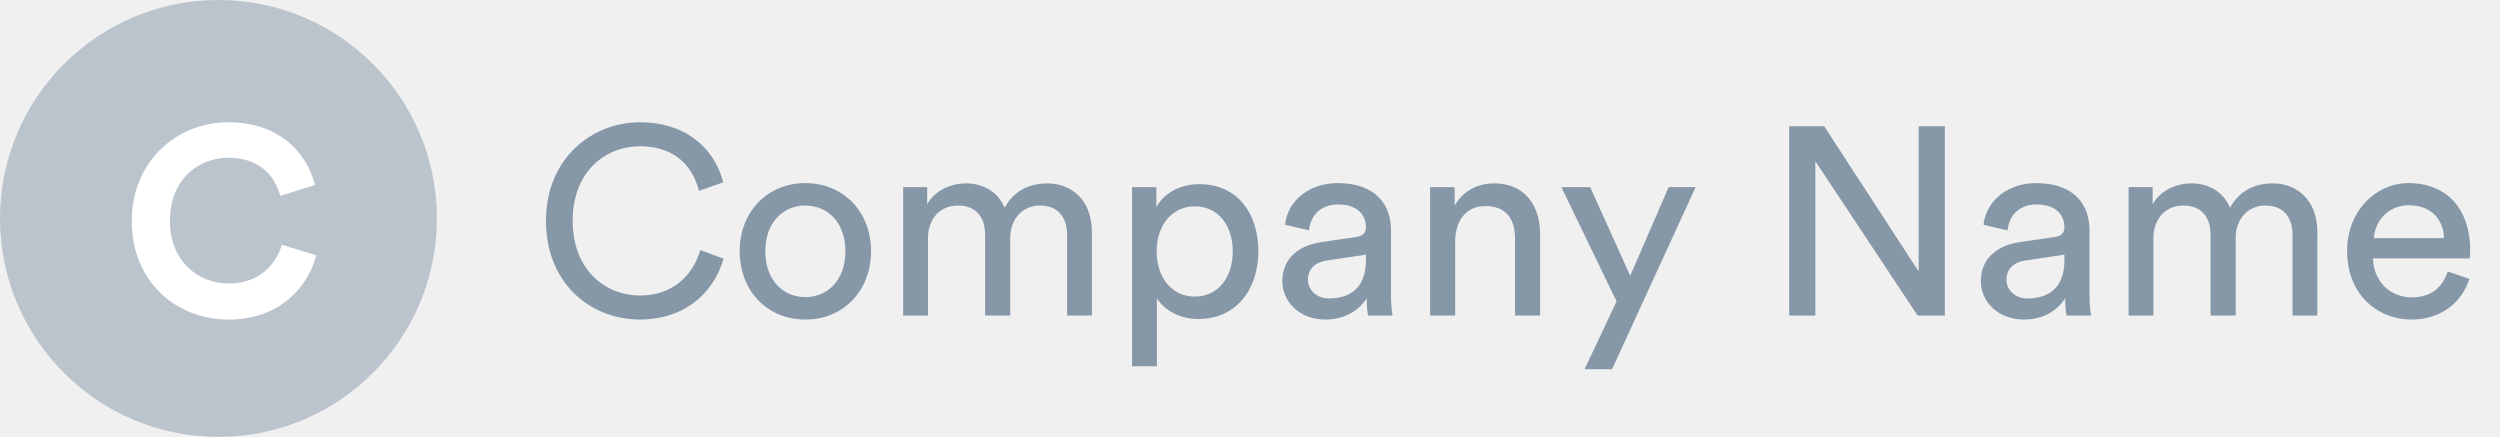
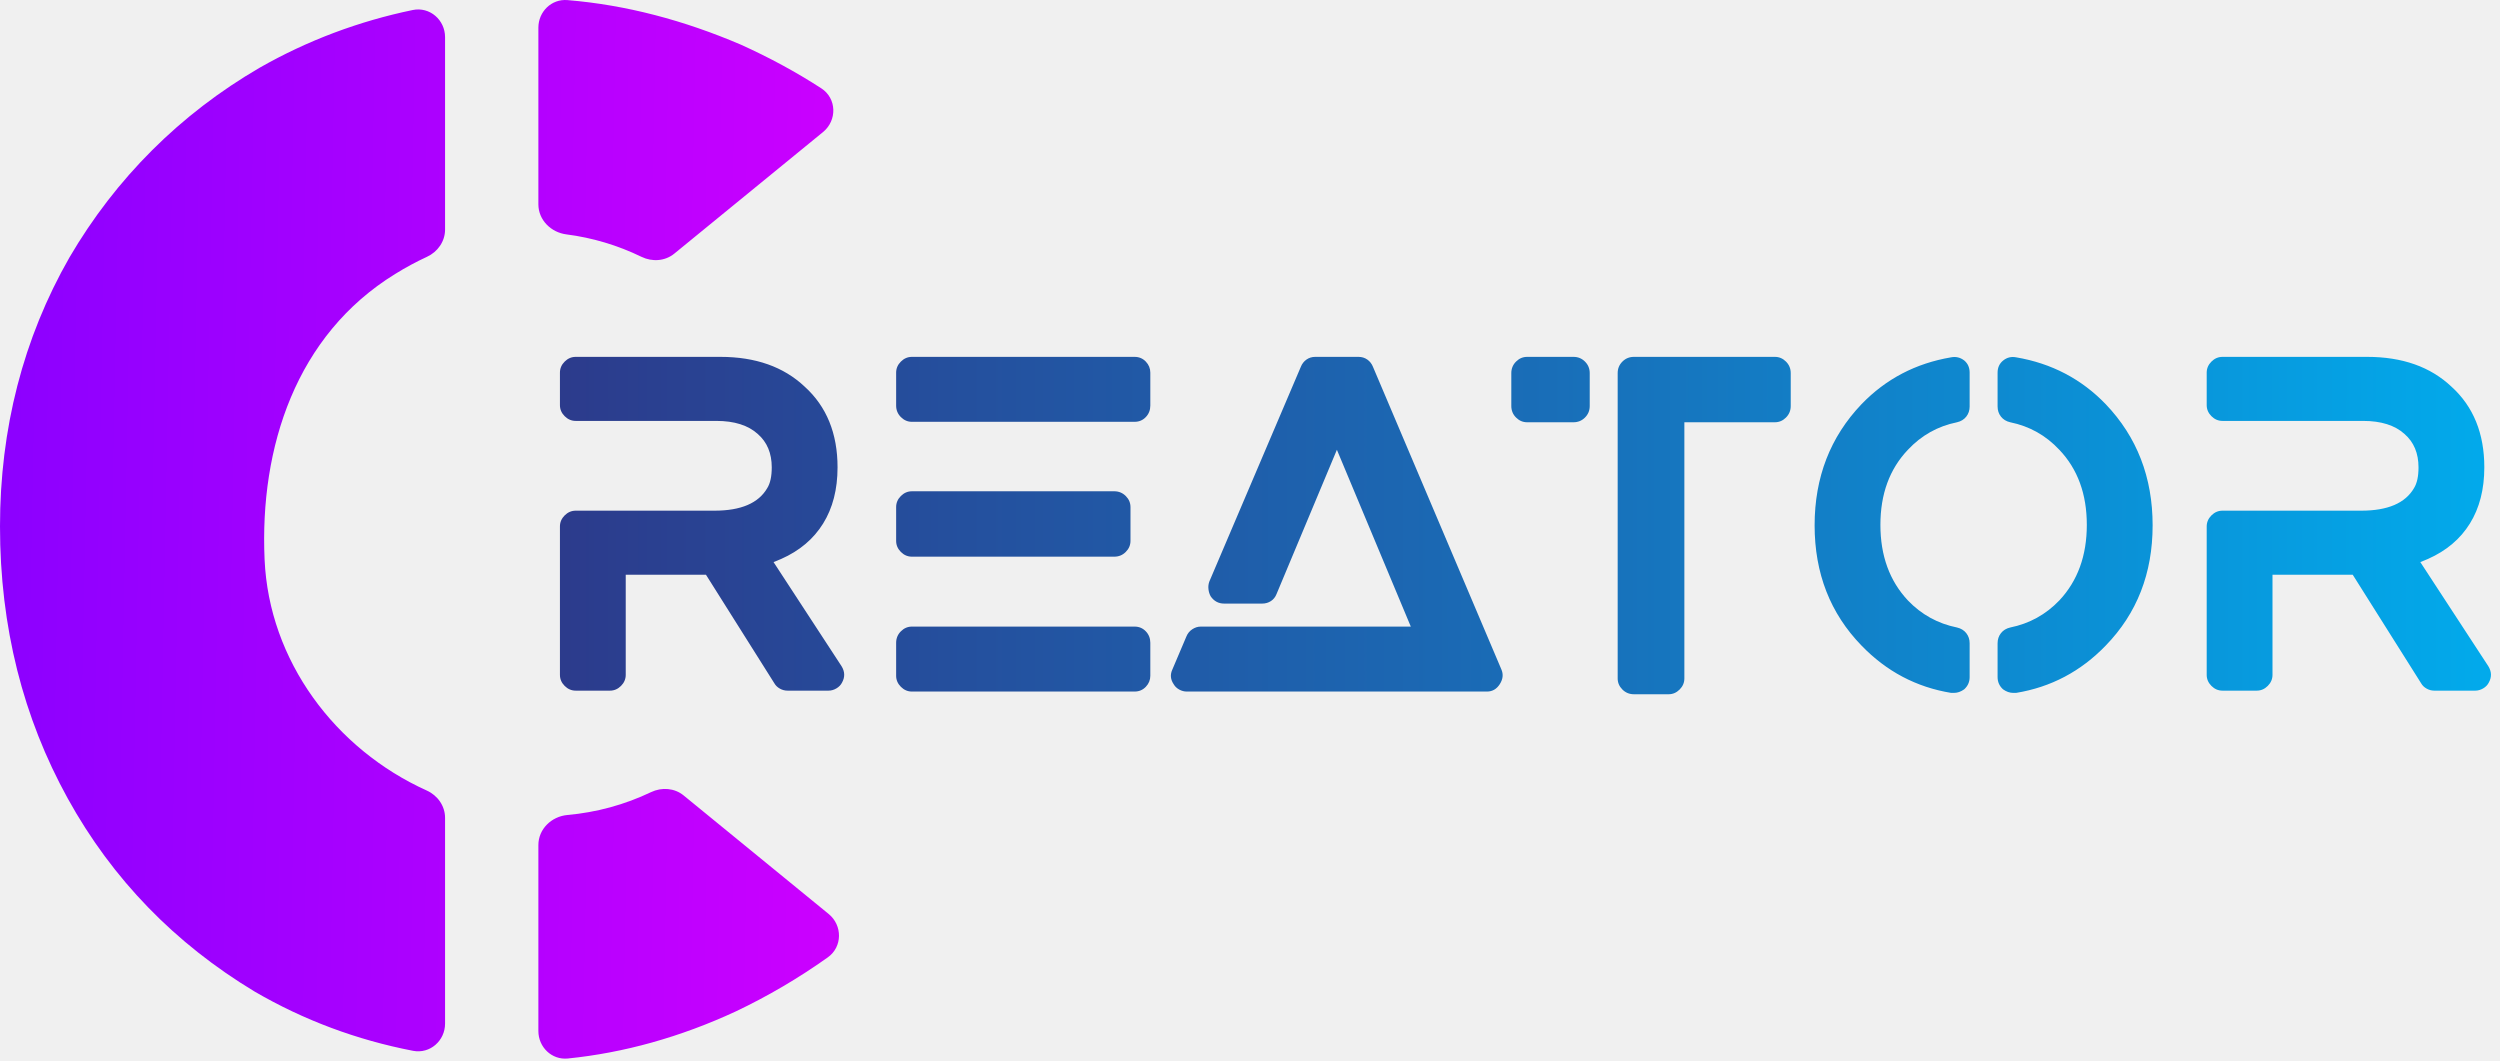
- <svg xmlns="http://www.w3.org/2000/svg" width="206" height="36" viewBox="0 0 206 36" fill="none">
-   <path d="M52.734 26.33C56.32 26.33 58.784 24.24 59.62 21.314L57.706 20.61C57.068 22.744 55.396 24.35 52.734 24.35C49.896 24.35 47.19 22.26 47.19 18.19C47.19 14.12 49.896 12.052 52.734 12.052C55.286 12.052 57.002 13.372 57.596 15.726L59.598 15.022C58.806 12.008 56.298 10.072 52.734 10.072C48.862 10.072 44.99 12.976 44.99 18.19C44.99 23.404 48.708 26.33 52.734 26.33ZM66.362 24.482C64.602 24.482 63.062 23.162 63.062 20.698C63.062 18.256 64.602 16.936 66.362 16.936C68.122 16.936 69.662 18.256 69.662 20.698C69.662 23.162 68.122 24.482 66.362 24.482ZM66.362 15.088C63.194 15.088 60.95 17.486 60.95 20.698C60.95 23.932 63.194 26.33 66.362 26.33C69.53 26.33 71.774 23.932 71.774 20.698C71.774 17.486 69.53 15.088 66.362 15.088ZM76.466 26V19.62C76.466 18.036 77.456 16.936 78.93 16.936C80.514 16.936 81.174 17.992 81.174 19.356V26H83.242V19.598C83.242 18.08 84.232 16.936 85.684 16.936C87.246 16.936 87.928 17.97 87.928 19.356V26H89.974V19.136C89.974 16.364 88.17 15.11 86.322 15.11C84.98 15.11 83.616 15.594 82.78 17.112C82.208 15.748 80.932 15.11 79.612 15.11C78.38 15.11 77.06 15.66 76.4 16.826V15.418H74.42V26H76.466ZM95.329 30.18V24.57C95.901 25.516 97.133 26.286 98.761 26.286C101.863 26.286 103.689 23.844 103.689 20.698C103.689 17.618 101.995 15.176 98.827 15.176C97.111 15.176 95.857 16.012 95.285 17.068V15.418H93.283V30.18H95.329ZM101.577 20.698C101.577 22.876 100.367 24.438 98.453 24.438C96.561 24.438 95.307 22.876 95.307 20.698C95.307 18.586 96.561 17.002 98.453 17.002C100.389 17.002 101.577 18.586 101.577 20.698ZM105.664 23.162C105.664 24.834 107.05 26.33 109.206 26.33C111.098 26.33 112.154 25.318 112.616 24.57C112.616 25.34 112.682 25.736 112.726 26H114.75C114.706 25.736 114.618 25.186 114.618 24.262V18.96C114.618 16.892 113.386 15.088 110.218 15.088C107.93 15.088 106.104 16.496 105.884 18.52L107.864 18.982C107.996 17.75 108.81 16.848 110.262 16.848C111.868 16.848 112.55 17.706 112.55 18.74C112.55 19.114 112.374 19.444 111.736 19.532L108.876 19.95C107.05 20.214 105.664 21.27 105.664 23.162ZM109.492 24.592C108.436 24.592 107.776 23.844 107.776 23.052C107.776 22.106 108.436 21.6 109.316 21.468L112.55 20.984V21.468C112.55 23.778 111.186 24.592 109.492 24.592ZM119.908 19.884C119.908 18.278 120.744 16.98 122.372 16.98C124.22 16.98 124.836 18.168 124.836 19.642V26H126.904V19.29C126.904 16.936 125.65 15.11 123.12 15.11C121.888 15.11 120.634 15.616 119.864 16.936V15.418H117.84V26H119.908V19.884ZM132.834 30.422L139.72 15.418H137.498L134.33 22.722L131.03 15.418H128.654L133.208 24.834L130.568 30.422H132.834ZM160.255 26V10.402H158.099V22.37L150.311 10.402H147.429V26H149.585V13.284L158.011 26H160.255ZM163.221 23.162C163.221 24.834 164.607 26.33 166.763 26.33C168.655 26.33 169.711 25.318 170.173 24.57C170.173 25.34 170.239 25.736 170.283 26H172.307C172.263 25.736 172.175 25.186 172.175 24.262V18.96C172.175 16.892 170.943 15.088 167.775 15.088C165.487 15.088 163.661 16.496 163.441 18.52L165.421 18.982C165.553 17.75 166.367 16.848 167.819 16.848C169.425 16.848 170.107 17.706 170.107 18.74C170.107 19.114 169.931 19.444 169.293 19.532L166.433 19.95C164.607 20.214 163.221 21.27 163.221 23.162ZM167.049 24.592C165.993 24.592 165.333 23.844 165.333 23.052C165.333 22.106 165.993 21.6 166.873 21.468L170.107 20.984V21.468C170.107 23.778 168.743 24.592 167.049 24.592ZM177.443 26V19.62C177.443 18.036 178.433 16.936 179.907 16.936C181.491 16.936 182.151 17.992 182.151 19.356V26H184.219V19.598C184.219 18.08 185.209 16.936 186.661 16.936C188.223 16.936 188.905 17.97 188.905 19.356V26H190.951V19.136C190.951 16.364 189.147 15.11 187.299 15.11C185.957 15.11 184.593 15.594 183.757 17.112C183.185 15.748 181.909 15.11 180.589 15.11C179.357 15.11 178.037 15.66 177.377 16.826V15.418H175.397V26H177.443ZM195.602 19.62C195.69 18.256 196.746 16.914 198.484 16.914C200.354 16.914 201.344 18.102 201.388 19.62H195.602ZM201.696 22.37C201.3 23.558 200.442 24.504 198.726 24.504C196.944 24.504 195.58 23.184 195.536 21.292H203.5C203.522 21.16 203.544 20.896 203.544 20.632C203.544 17.332 201.718 15.088 198.462 15.088C195.8 15.088 193.402 17.354 193.402 20.676C193.402 24.262 195.888 26.33 198.726 26.33C201.19 26.33 202.884 24.856 203.478 22.986L201.696 22.37Z" fill="#8697A8" />
-   <circle opacity="0.5" cx="18" cy="18" r="18" fill="#8697A8" />
-   <path d="M18.844 26.33C23.222 26.33 25.466 23.426 26.06 21.028L23.222 20.17C22.804 21.622 21.506 23.36 18.844 23.36C16.336 23.36 14.004 21.534 14.004 18.212C14.004 14.67 16.468 12.998 18.8 12.998C21.506 12.998 22.716 14.648 23.09 16.144L25.95 15.242C25.334 12.712 23.112 10.072 18.8 10.072C14.62 10.072 10.858 13.24 10.858 18.212C10.858 23.184 14.488 26.33 18.844 26.33Z" fill="white" />
+ <svg xmlns="http://www.w3.org/2000/svg" width="264" height="112" viewBox="0 0 264 112" fill="none">
+   <path d="M81.687 59.357L88.874 70.36C89.222 70.932 89.238 71.503 88.921 72.075C88.794 72.329 88.596 72.535 88.326 72.694C88.056 72.853 87.779 72.932 87.493 72.932H83.162C82.877 72.932 82.607 72.861 82.353 72.718C82.1 72.575 81.909 72.392 81.782 72.17L74.549 60.691H66.077V71.265C66.077 71.71 65.911 72.099 65.578 72.432C65.244 72.766 64.856 72.932 64.412 72.932H60.795C60.35 72.932 59.962 72.766 59.629 72.432C59.295 72.099 59.129 71.71 59.129 71.265V55.594C59.129 55.15 59.295 54.761 59.629 54.427C59.962 54.094 60.35 53.927 60.795 53.927H75.453C78.245 53.927 80.101 53.133 81.021 51.545C81.338 51.037 81.497 50.307 81.497 49.354C81.497 47.862 81.005 46.687 80.022 45.83C79.006 44.909 77.547 44.448 75.643 44.448H60.795C60.35 44.448 59.962 44.282 59.629 43.948C59.295 43.615 59.129 43.226 59.129 42.781V39.352C59.129 38.907 59.295 38.518 59.629 38.185C59.962 37.851 60.35 37.685 60.795 37.685H76.071C79.784 37.685 82.75 38.733 84.971 40.828C87.287 42.924 88.445 45.766 88.445 49.354C88.445 51.672 87.938 53.649 86.922 55.285C85.907 56.92 84.432 58.166 82.496 59.024L81.687 59.357ZM119.808 66.168C120.284 66.168 120.68 66.335 120.998 66.669C121.315 67.002 121.474 67.407 121.474 67.883V71.36C121.474 71.805 121.315 72.194 120.998 72.527C120.68 72.861 120.284 73.028 119.808 73.028H96.298C95.853 73.028 95.465 72.861 95.132 72.527C94.799 72.194 94.632 71.805 94.632 71.36V67.883C94.632 67.407 94.799 67.002 95.132 66.669C95.465 66.335 95.853 66.168 96.298 66.168H119.808ZM96.298 58.785C95.853 58.785 95.465 58.619 95.132 58.285C94.799 57.952 94.632 57.563 94.632 57.118V53.546C94.632 53.101 94.799 52.712 95.132 52.379C95.465 52.046 95.853 51.879 96.298 51.879H117.666C118.142 51.879 118.547 52.046 118.88 52.379C119.213 52.712 119.379 53.101 119.379 53.546V57.118C119.379 57.563 119.213 57.952 118.88 58.285C118.547 58.619 118.142 58.785 117.666 58.785H96.298ZM119.808 37.685C120.284 37.685 120.68 37.851 120.998 38.185C121.315 38.518 121.474 38.907 121.474 39.352V42.829C121.474 43.305 121.315 43.71 120.998 44.043C120.68 44.377 120.284 44.544 119.808 44.544H96.298C95.853 44.544 95.465 44.377 95.132 44.043C94.799 43.71 94.632 43.305 94.632 42.829V39.352C94.632 38.907 94.799 38.518 95.132 38.185C95.465 37.851 95.853 37.685 96.298 37.685H119.808ZM158.547 70.694C158.769 71.202 158.714 71.718 158.381 72.242C158.047 72.766 157.595 73.028 157.024 73.028H125.328C125.043 73.028 124.773 72.956 124.519 72.813C124.266 72.67 124.075 72.488 123.948 72.265C123.599 71.757 123.552 71.233 123.805 70.694L125.281 67.216C125.408 66.899 125.614 66.645 125.899 66.454C126.185 66.264 126.486 66.168 126.804 66.168H148.981L141.176 47.497L134.799 62.739C134.672 63.056 134.474 63.303 134.204 63.477C133.934 63.652 133.625 63.739 133.276 63.739H129.278C128.676 63.739 128.2 63.485 127.851 62.977C127.724 62.755 127.645 62.501 127.613 62.215C127.581 61.929 127.613 61.659 127.708 61.405L137.369 38.733C137.496 38.415 137.694 38.161 137.964 37.97C138.234 37.78 138.543 37.685 138.892 37.685H143.461C143.81 37.685 144.119 37.78 144.389 37.97C144.658 38.161 144.857 38.415 144.984 38.733L158.547 70.694ZM166.162 37.685C166.638 37.685 167.042 37.851 167.375 38.185C167.708 38.518 167.875 38.923 167.875 39.399V42.877C167.875 43.353 167.708 43.758 167.375 44.091C167.042 44.425 166.638 44.591 166.162 44.591H161.26C160.816 44.591 160.427 44.425 160.094 44.091C159.761 43.758 159.594 43.353 159.594 42.877V39.399C159.594 38.923 159.761 38.518 160.094 38.185C160.427 37.851 160.816 37.685 161.26 37.685H166.162ZM187.435 37.685C187.879 37.685 188.268 37.851 188.601 38.185C188.934 38.518 189.101 38.923 189.101 39.399V42.877C189.101 43.353 188.934 43.758 188.601 44.091C188.268 44.425 187.879 44.591 187.435 44.591H177.869V71.646C177.869 72.091 177.703 72.48 177.369 72.813C177.036 73.147 176.648 73.313 176.203 73.313H172.539C172.063 73.313 171.659 73.147 171.325 72.813C170.992 72.48 170.826 72.091 170.826 71.646V39.399C170.826 38.923 170.992 38.518 171.325 38.185C171.659 37.851 172.063 37.685 172.539 37.685H187.435ZM207.423 38.066C207.804 38.383 207.994 38.812 207.994 39.352V42.924C207.994 43.337 207.875 43.694 207.638 43.996C207.4 44.297 207.074 44.496 206.662 44.591C204.631 45.004 202.902 45.972 201.474 47.497C199.539 49.529 198.571 52.173 198.571 55.428C198.571 58.682 199.539 61.342 201.474 63.406C202.902 64.898 204.631 65.851 206.662 66.264C207.074 66.359 207.4 66.558 207.638 66.859C207.875 67.161 207.994 67.518 207.994 67.931V71.503C207.994 72.011 207.804 72.44 207.423 72.789C207.074 73.043 206.709 73.17 206.329 73.17H206.043C202.363 72.567 199.206 70.9 196.573 68.169C193.273 64.771 191.623 60.54 191.623 55.475C191.623 50.41 193.273 46.147 196.573 42.686C199.142 40.019 202.299 38.367 206.043 37.732C206.551 37.637 207.011 37.748 207.423 38.066ZM222.367 42.686C225.667 46.147 227.317 50.41 227.317 55.475C227.317 60.54 225.667 64.771 222.367 68.169C219.734 70.9 216.577 72.567 212.896 73.17H212.611C212.23 73.17 211.865 73.043 211.516 72.789C211.135 72.44 210.945 72.011 210.945 71.503V67.931C210.945 67.518 211.064 67.161 211.302 66.859C211.54 66.558 211.865 66.359 212.278 66.264C214.308 65.851 216.037 64.898 217.465 63.406C219.401 61.342 220.368 58.682 220.368 55.428C220.368 52.173 219.401 49.529 217.465 47.497C216.037 45.972 214.308 45.004 212.278 44.591C211.865 44.496 211.54 44.297 211.302 43.996C211.064 43.694 210.945 43.337 210.945 42.924V39.352C210.945 38.812 211.143 38.383 211.54 38.066C211.937 37.748 212.389 37.637 212.896 37.732C216.64 38.367 219.797 40.019 222.367 42.686ZM255.586 59.357L262.772 70.36C263.121 70.932 263.137 71.503 262.82 72.075C262.693 72.329 262.494 72.535 262.225 72.694C261.955 72.853 261.677 72.932 261.392 72.932H257.061C256.776 72.932 256.506 72.861 256.252 72.718C255.998 72.575 255.808 72.392 255.681 72.17L248.447 60.691H239.976V71.265C239.976 71.71 239.809 72.099 239.476 72.432C239.143 72.766 238.754 72.932 238.31 72.932H234.693C234.249 72.932 233.86 72.766 233.527 72.432C233.194 72.099 233.027 71.71 233.027 71.265V55.594C233.027 55.15 233.194 54.761 233.527 54.427C233.86 54.094 234.249 53.927 234.693 53.927H249.351C252.143 53.927 253.999 53.133 254.919 51.545C255.237 51.037 255.395 50.307 255.395 49.354C255.395 47.862 254.904 46.687 253.92 45.83C252.905 44.909 251.445 44.448 249.542 44.448L234.693 44.448C234.249 44.448 233.86 44.282 233.527 43.948C233.194 43.615 233.027 43.226 233.027 42.781V39.352C233.027 38.907 233.194 38.518 233.527 38.185C233.86 37.851 234.249 37.685 234.693 37.685H249.97C253.682 37.685 256.649 38.733 258.87 40.828C261.186 42.924 262.344 45.766 262.344 49.354C262.344 51.672 261.836 53.649 260.821 55.285C259.806 56.92 258.33 58.166 256.395 59.024L255.586 59.357Z" fill="url(#paint0_linear_7_2)" />
+   <path fill-rule="evenodd" clip-rule="evenodd" d="M27.416 7.153C32.475 4.269 37.901 2.237 43.584 1.058C45.374 0.687 46.999 2.096 46.999 3.925V24.245C46.999 25.493 46.22 26.598 45.087 27.12C43.954 27.642 42.835 28.245 41.735 28.929C31.258 35.375 27.416 47.221 27.94 59.068C28.407 69.781 35.393 79.111 45.067 83.48C46.211 83.997 46.999 85.106 46.999 86.362V108.093C46.999 109.906 45.402 111.311 43.623 110.967C37.672 109.816 32.081 107.731 26.892 104.711C18.51 99.659 11.874 92.865 7.16 84.329C2.445 75.792 0 66.211 0 55.584C0 45.305 2.445 35.724 7.334 27.187C12.224 18.825 19.034 12.031 27.416 7.153ZM56.853 108.878C56.853 110.579 58.268 111.948 59.961 111.778C65.872 111.182 71.843 109.523 77.708 106.802C81.105 105.188 84.352 103.275 87.415 101.098C88.971 99.991 88.983 97.723 87.504 96.514L72.189 83.997C71.222 83.206 69.874 83.113 68.747 83.651C65.96 84.982 62.991 85.786 59.916 86.064C58.24 86.216 56.853 87.551 56.853 89.233V108.878ZM71.202 26.786C70.229 27.581 68.871 27.671 67.741 27.121C65.22 25.896 62.549 25.102 59.81 24.751C58.18 24.542 56.853 23.224 56.853 21.58V2.917C56.853 1.234 58.239 -0.129 59.917 0.01C66.138 0.522 72.243 2.153 78.231 4.714C81.24 6.072 84.073 7.606 86.729 9.327C88.366 10.388 88.417 12.715 86.907 13.949L71.202 26.786Z" fill="url(#paint1_linear_7_2)" />
+   <defs>
+     <linearGradient id="paint0_linear_7_2" x1="59.129" y1="55.547" x2="267.936" y2="55.547" gradientUnits="userSpaceOnUse">
+       <stop stop-color="#2C3B8C" />
+       <stop offset="0.5" stop-color="#196EB8" />
+       <stop offset="0.802" stop-color="#0A93D8" />
+       <stop offset="0.99" stop-color="#01ACED" />
+     </linearGradient>
+     <linearGradient id="paint1_linear_7_2" x1="-4.95693e-09" y1="47.217" x2="95.865" y2="49.044" gradientUnits="userSpaceOnUse">
+       <stop stop-color="#8C00FF" />
+       <stop offset="1" stop-color="#D000FF" />
+     </linearGradient>
+   </defs>
</svg>
